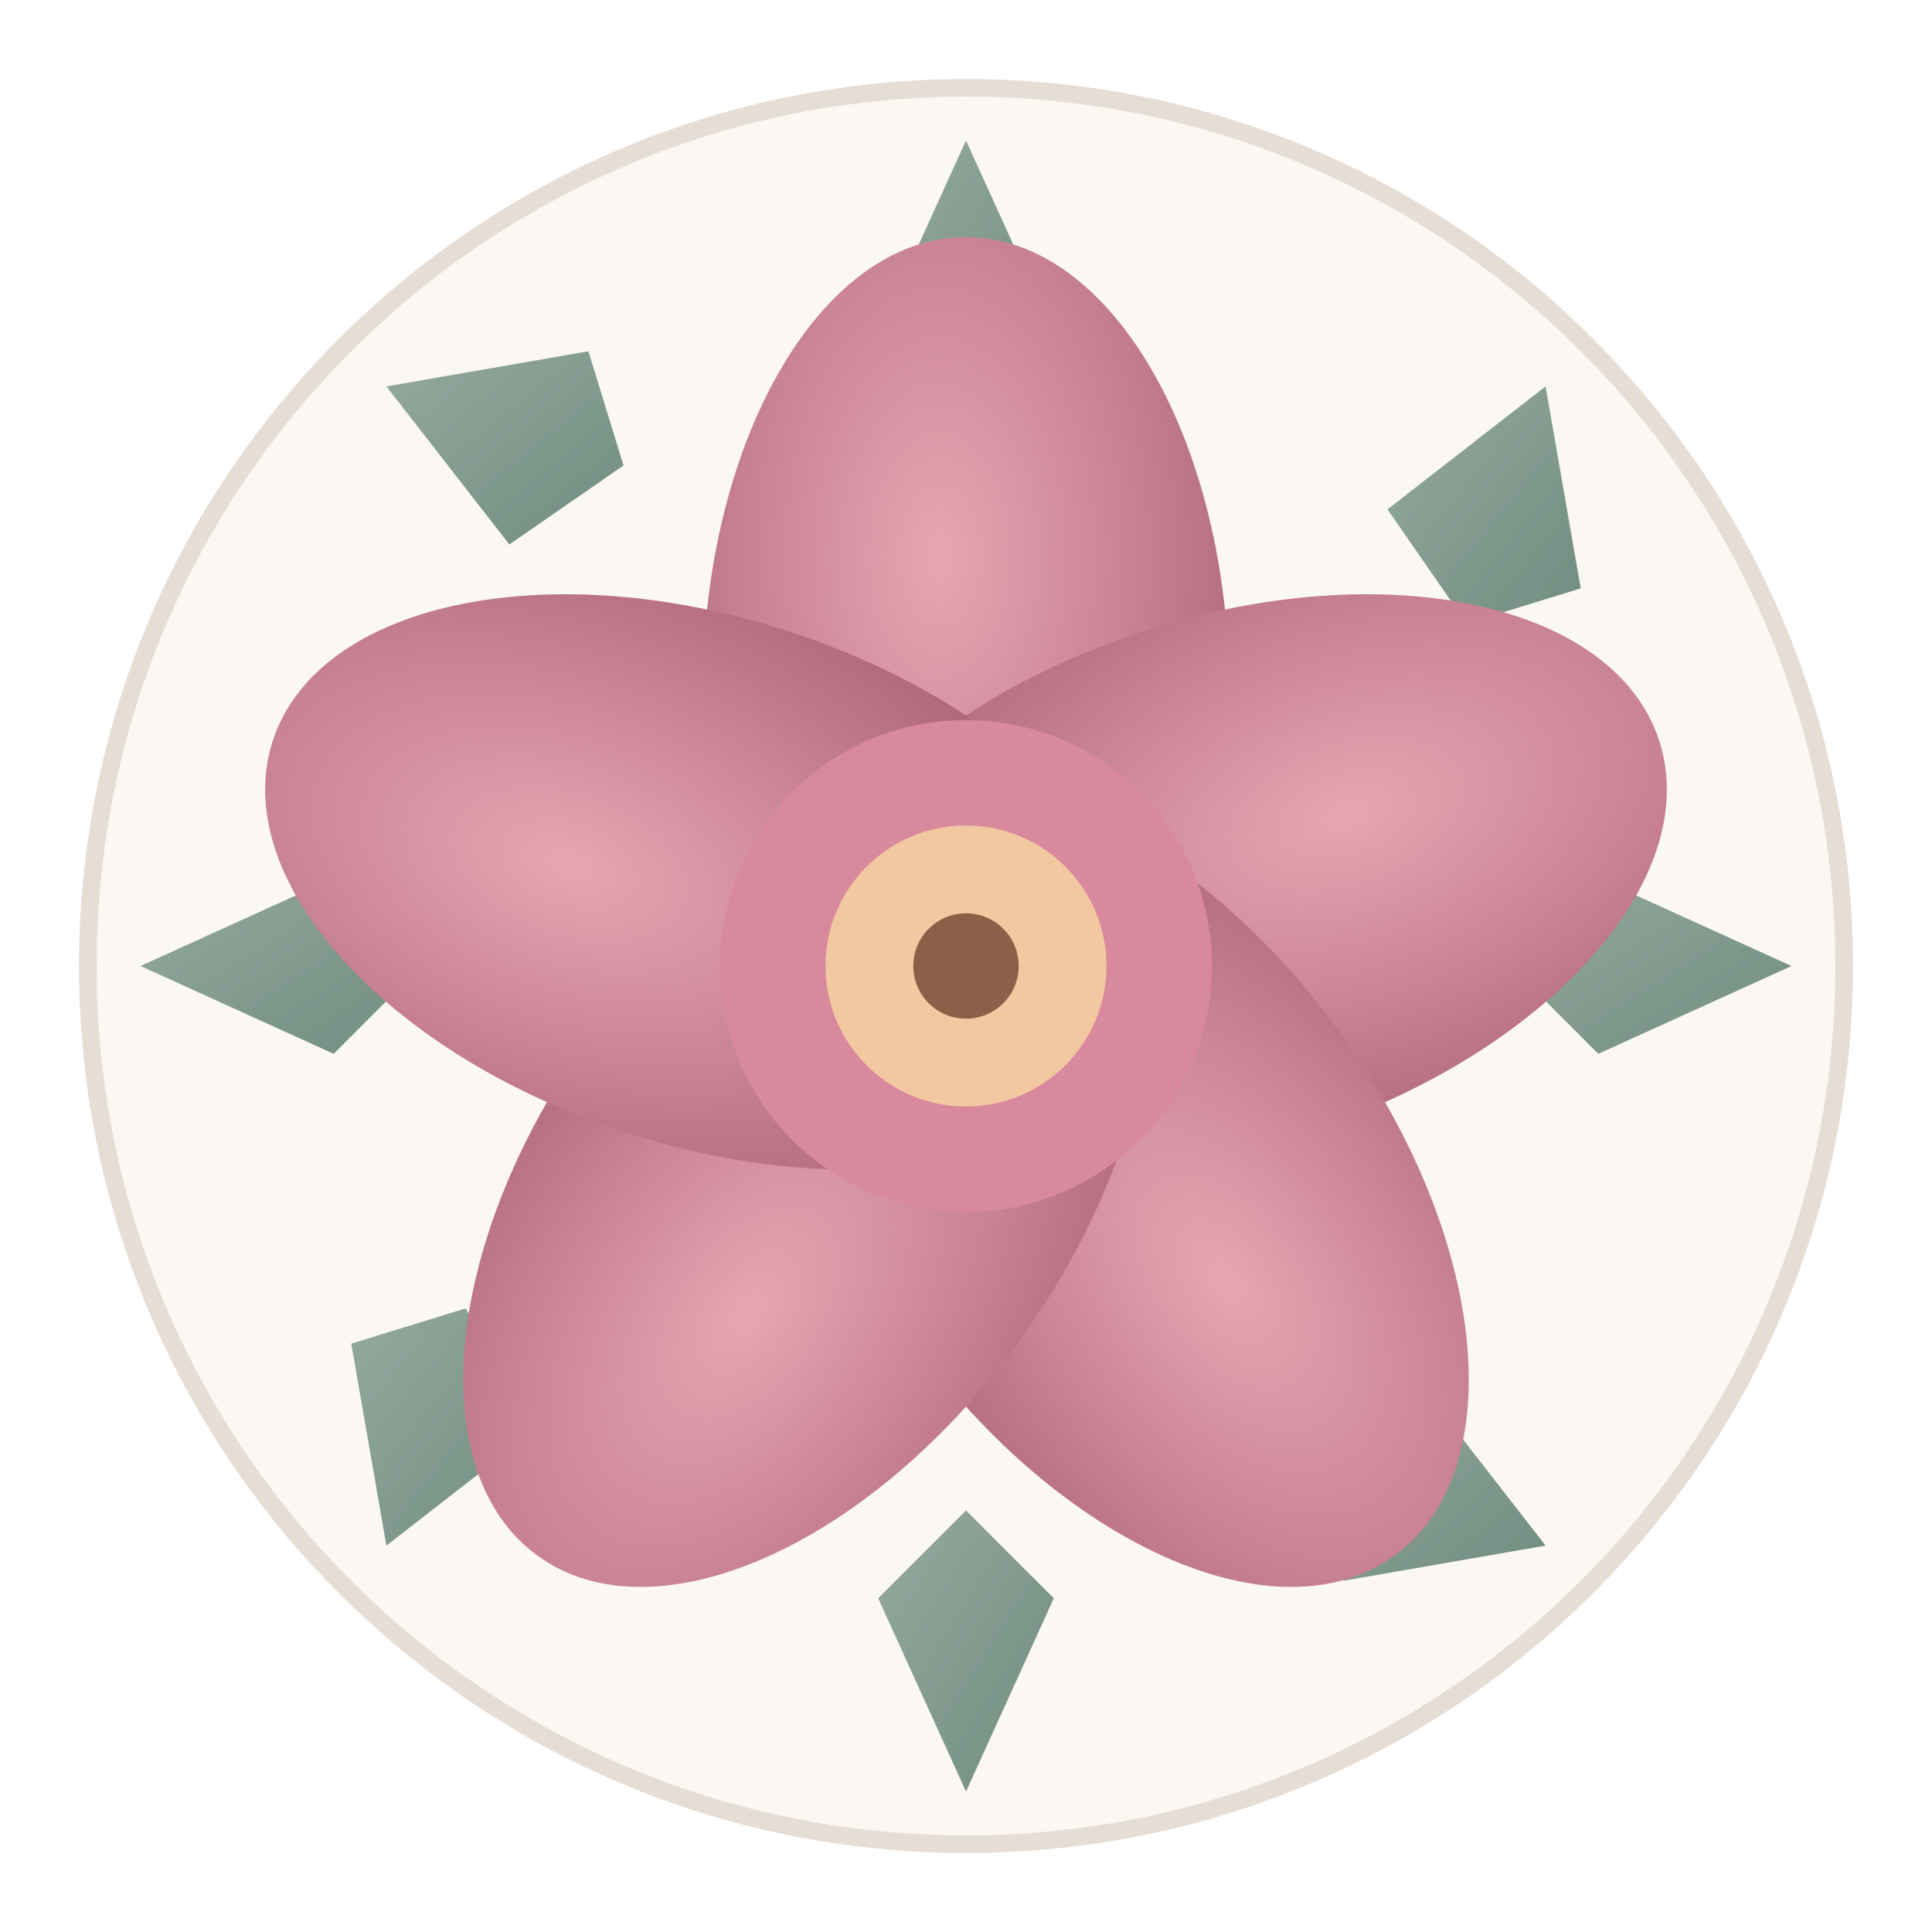
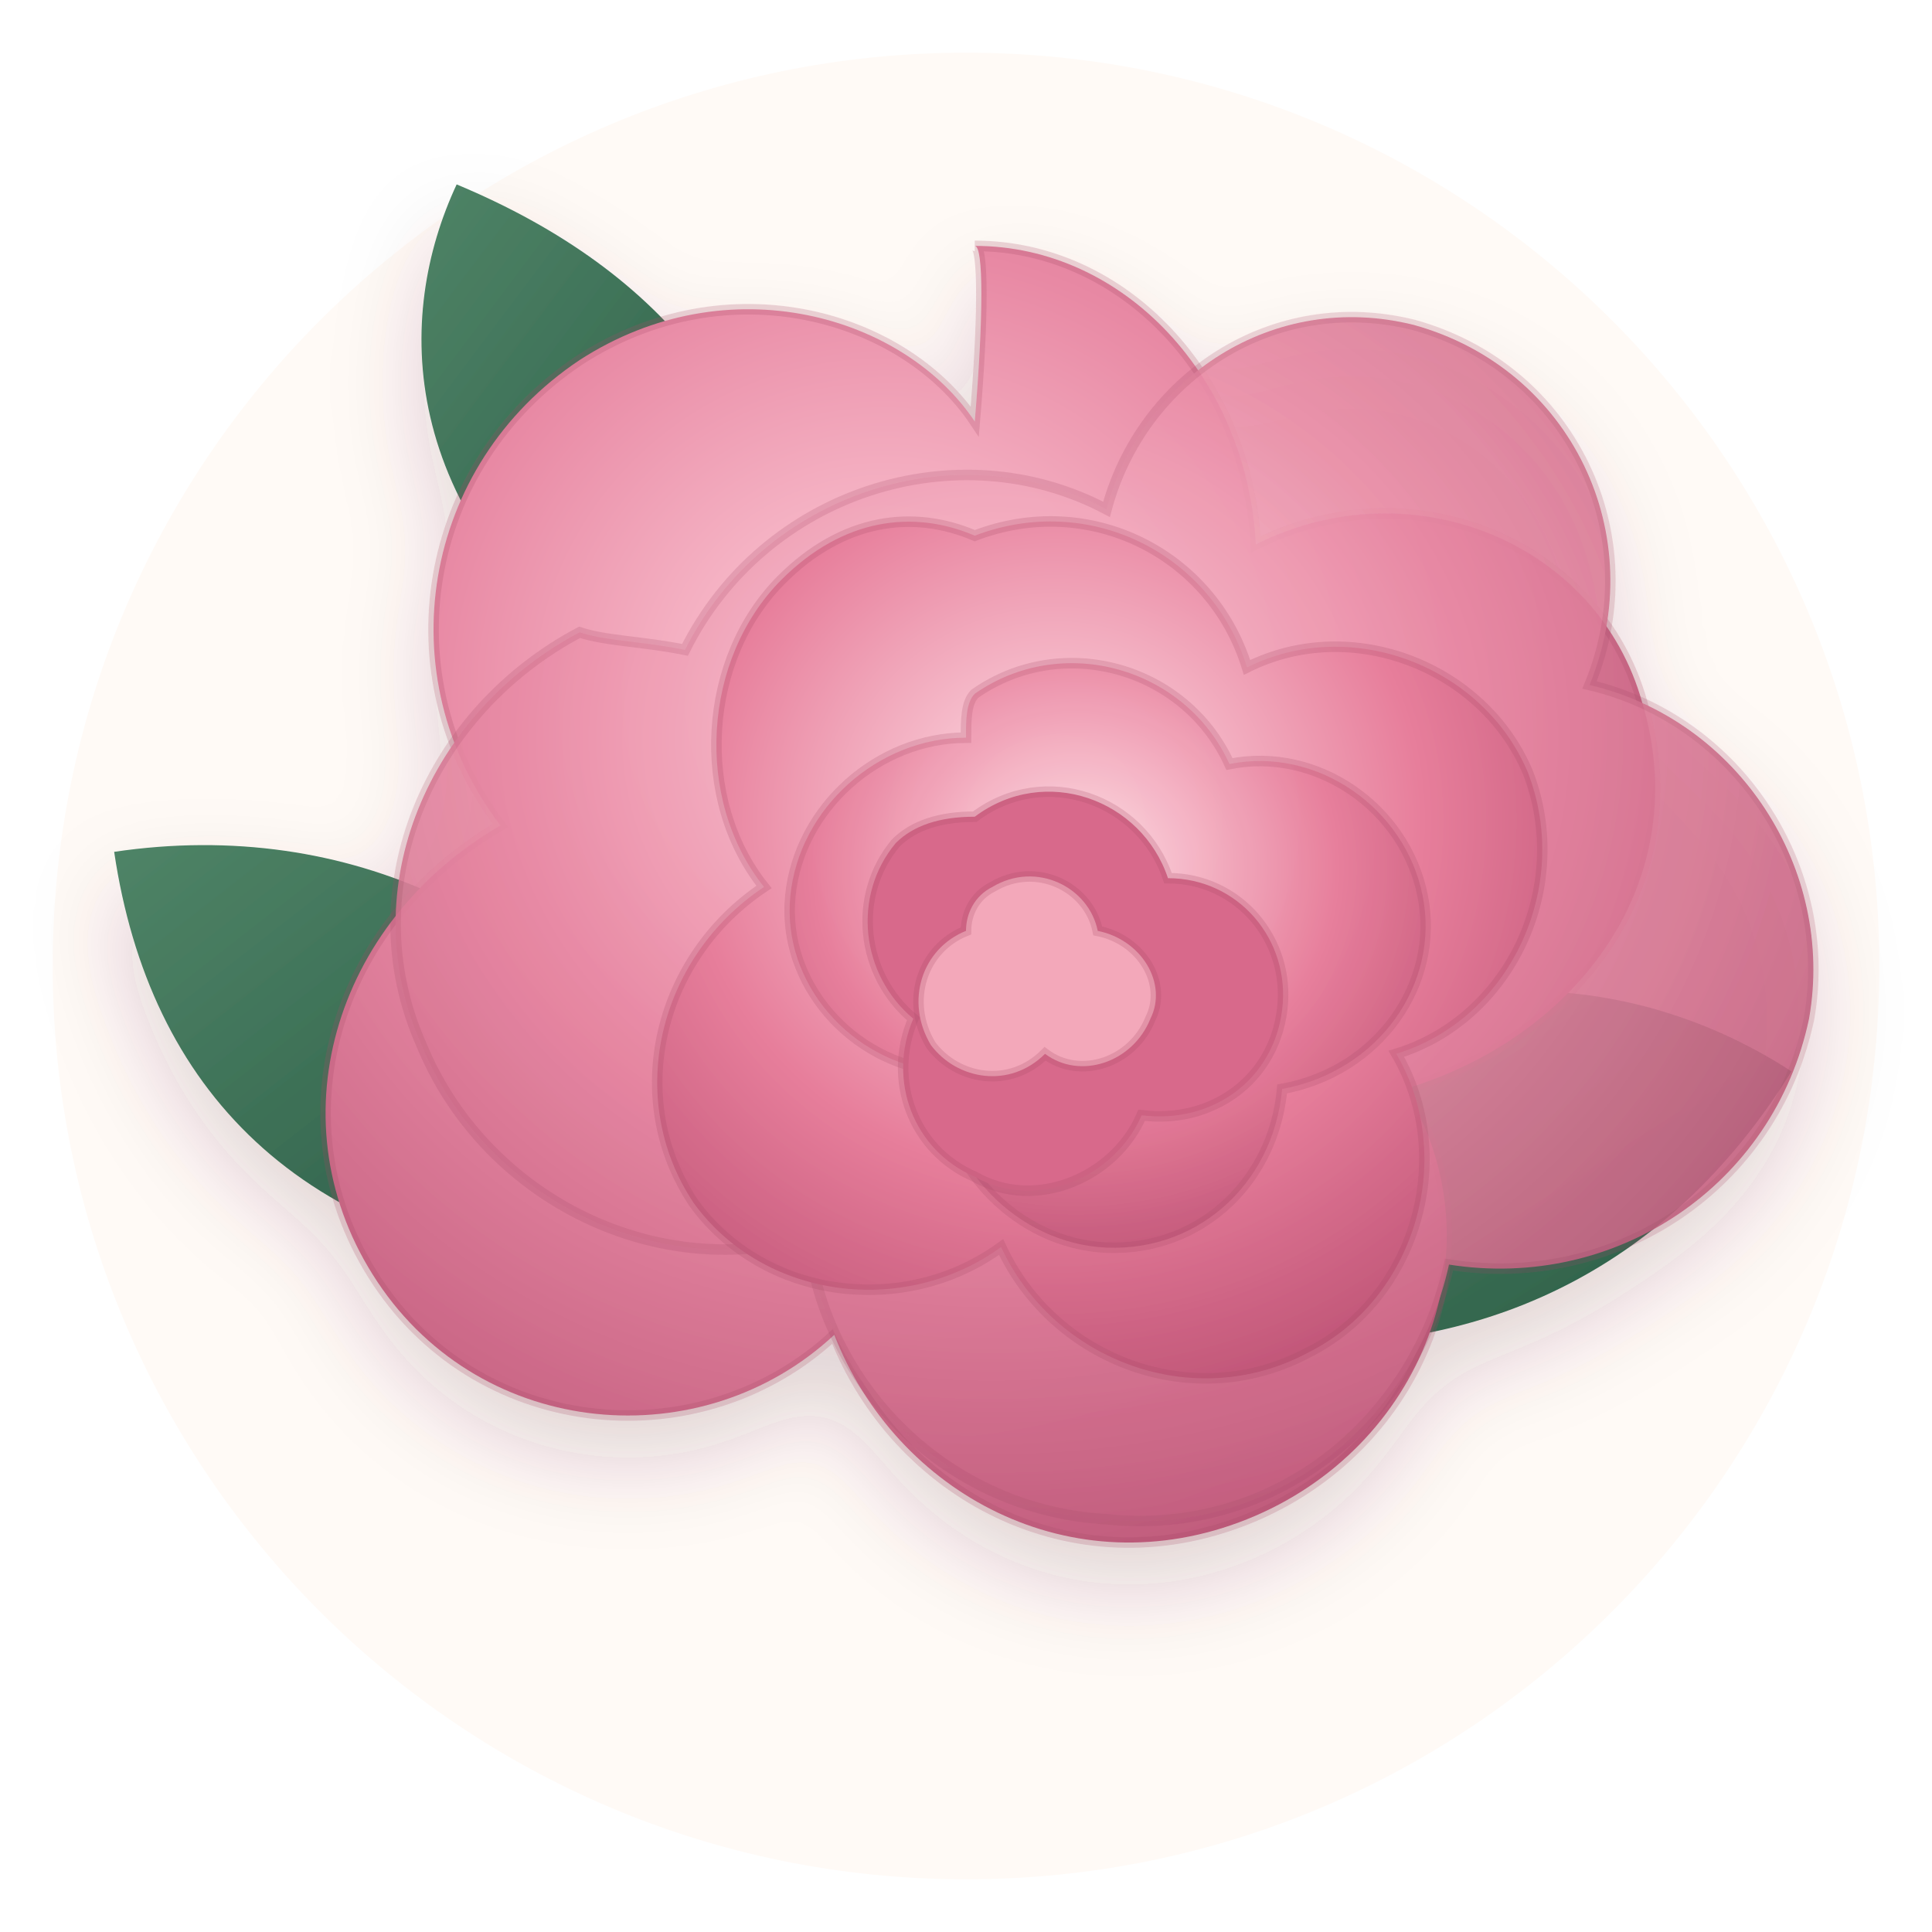
- <svg xmlns="http://www.w3.org/2000/svg" viewBox="0 0 220 220" role="img" aria-labelledby="t d">
+ <svg xmlns="http://www.w3.org/2000/svg" viewBox="0 0 220 220" role="img" aria-labelledby="title desc">
  <defs>
-     <radialGradient id="petal" cx="45%" cy="35%" r="70%">
-       <stop offset="0" stop-color="#e7a6b4" />
-       <stop offset="1" stop-color="#aa6074" />
+     <radialGradient id="outer" cx="42%" cy="35%" r="72%">
+       <stop offset="0" stop-color="#ffd2dc" />
+       <stop offset=".48" stop-color="#e889a4" />
+       <stop offset="1" stop-color="#bd5879" />
+     </radialGradient>
+     <radialGradient id="inner" cx="45%" cy="35%" r="75%">
+       <stop offset="0" stop-color="#ffe2e8" />
+       <stop offset=".55" stop-color="#e77e9b" />
+       <stop offset="1" stop-color="#b84d70" />
    </radialGradient>
    <linearGradient id="leaf" x1="0" y1="0" x2="1" y2="1">
-       <stop stop-color="#759184" />
-       <stop offset="1" stop-color="#456b5d" />
+       <stop stop-color="#4f8467" />
+       <stop offset="1" stop-color="#285943" />
    </linearGradient>
+     <filter id="shadow" x="-30%" y="-30%" width="160%" height="160%">
+       <feDropShadow dx="0" dy="5" stdDeviation="5" flood-color="#62354a" flood-opacity=".18" />
+     </filter>
  </defs>
-   <circle cx="110" cy="110" r="100" fill="#fbf7f2" stroke="#e6ddd5" stroke-width="2" />
-   <g transform="translate(110 110)" fill="url(#leaf)" opacity=".76">
-     <path d="M0-94 10-72 0-62-10-72Z" />
-     <path d="M66-66 70-43 57-39 48-52Z" />
-     <path d="M94 0 72 10 62 0 72-10Z" />
-     <path d="M66 66 43 70 39 57 52 48Z" />
-     <path d="M0 94-10 72 0 62 10 72Z" />
-     <path d="M-66 66-70 43-57 39-48 52Z" />
-     <path d="M-94 0-72-10-62 0-72 10Z" />
-     <path d="M-66-66-43-70-39-57-52-48Z" />
-   </g>
-   <g transform="translate(110 110)">
-     <ellipse rx="30" ry="52" fill="url(#petal)" transform="rotate(0) translate(0 -31)" />
-     <ellipse rx="30" ry="52" fill="url(#petal)" transform="rotate(72) translate(0 -31)" />
-     <ellipse rx="30" ry="52" fill="url(#petal)" transform="rotate(144) translate(0 -31)" />
-     <ellipse rx="30" ry="52" fill="url(#petal)" transform="rotate(216) translate(0 -31)" />
-     <ellipse rx="30" ry="52" fill="url(#petal)" transform="rotate(288) translate(0 -31)" />
-     <circle r="28" fill="#d9899e" />
-     <circle r="16" fill="#f2c8a0" />
-     <circle r="6" fill="#8c6048" />
+   <circle cx="110" cy="110" r="104" fill="#fffaf6" />
+   <g filter="url(#shadow)">
+     <g fill="url(#leaf)">
+       <path d="M67 145C34 142 17 124 13 97c27-4 50 8 63 28-2 8-5 14-9 20Z" />
+       <path d="M146 153c25 1 45-10 58-31-20-13-45-12-62 2-2 11-1 20 4 29Z" />
+       <path d="M70 77C45 58 45 36 52 21c24 10 37 27 38 50-6 4-13 6-20 6Z" />
+     </g>
+     <g stroke="#a54a68" stroke-width="1.2" stroke-opacity=".22">
+       <path fill="url(#outer)" d="M111 28c17 0 31 15 32 34 18-9 39 0 44 18 6 20-7 38-27 44 11 18 2 41-18 49-20 8-40-3-47-21-15 14-40 12-52-6-12-18-5-41 14-52-13-17-9-41 9-53 17-11 37-5 45 7 1-12 1-20 0-20Z" />
+       <path fill="url(#outer)" d="M78 74c9-18 31-25 48-16 4-15 19-25 35-21 18 5 27 24 20 41 17 4 28 21 25 38-4 19-22 31-41 28-4 18-20 31-39 29-18-1-32-15-34-32-18 5-37-5-44-22-8-18 1-38 18-47 3 1 7 1 12 2Z" opacity=".9" />
+       <path fill="url(#inner)" d="M111 61c13-5 27 2 31 15 12-6 27 0 32 12 5 13-2 28-15 32 7 12 2 28-10 34-13 7-29 1-35-12-11 8-27 6-35-5-8-12-4-28 8-36-8-10-7-26 2-35 7-7 15-8 22-5Z" />
+       <path fill="url(#inner)" d="M111 79c10-7 24-3 29 8 10-2 20 5 22 15 2 10-5 20-16 22-1 11-10 19-21 18-10-1-18-10-18-20-10-1-18-10-17-20 1-10 10-18 20-18 0-2 0-4 1-5Z" opacity=".95" />
+       <path fill="#d8698b" d="M111 93c8-6 19-2 22 7 8 0 14 7 13 15-1 8-8 13-16 12-3 7-12 11-19 7-7-3-10-11-7-18-6-5-7-14-2-20 2-2 5-3 9-3Z" />
+       <path fill="#f3a8ba" d="M113 101c5-3 11 0 12 5 5 1 8 6 6 10-2 5-8 7-12 4-4 4-10 3-13-1-3-5-1-11 4-13 0-2 1-4 3-5Z" />
+     </g>
  </g>
</svg>
